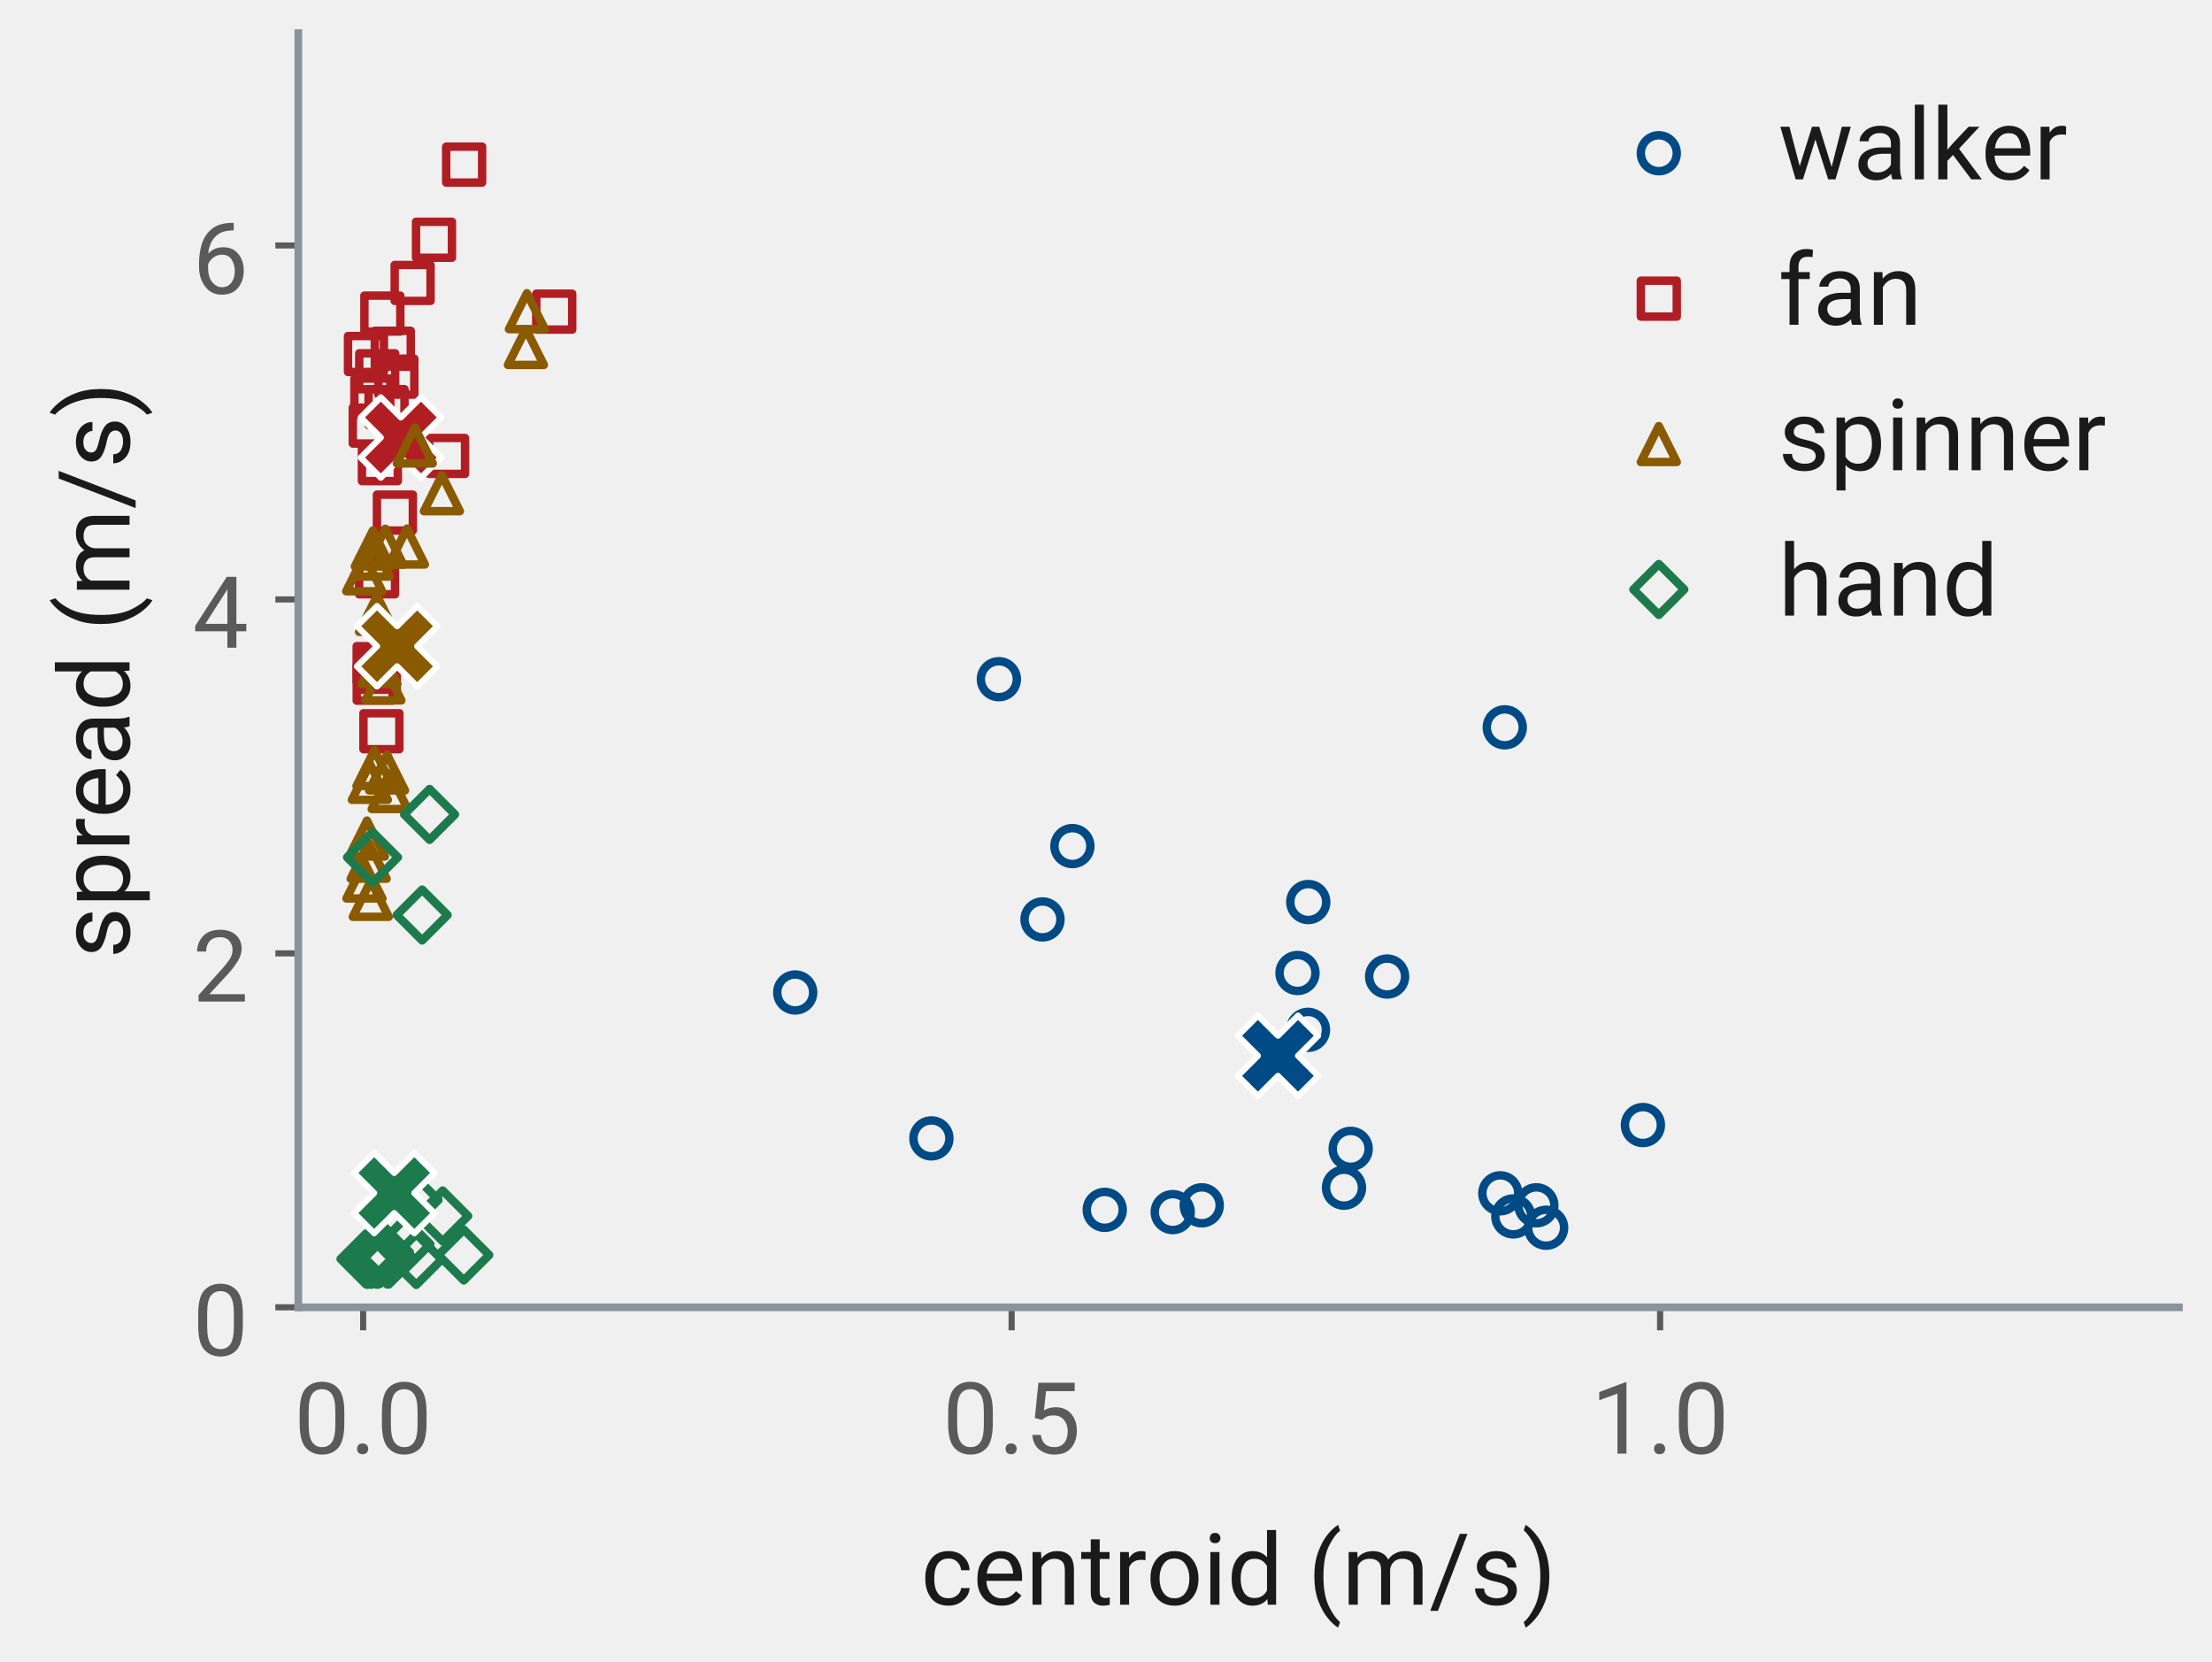
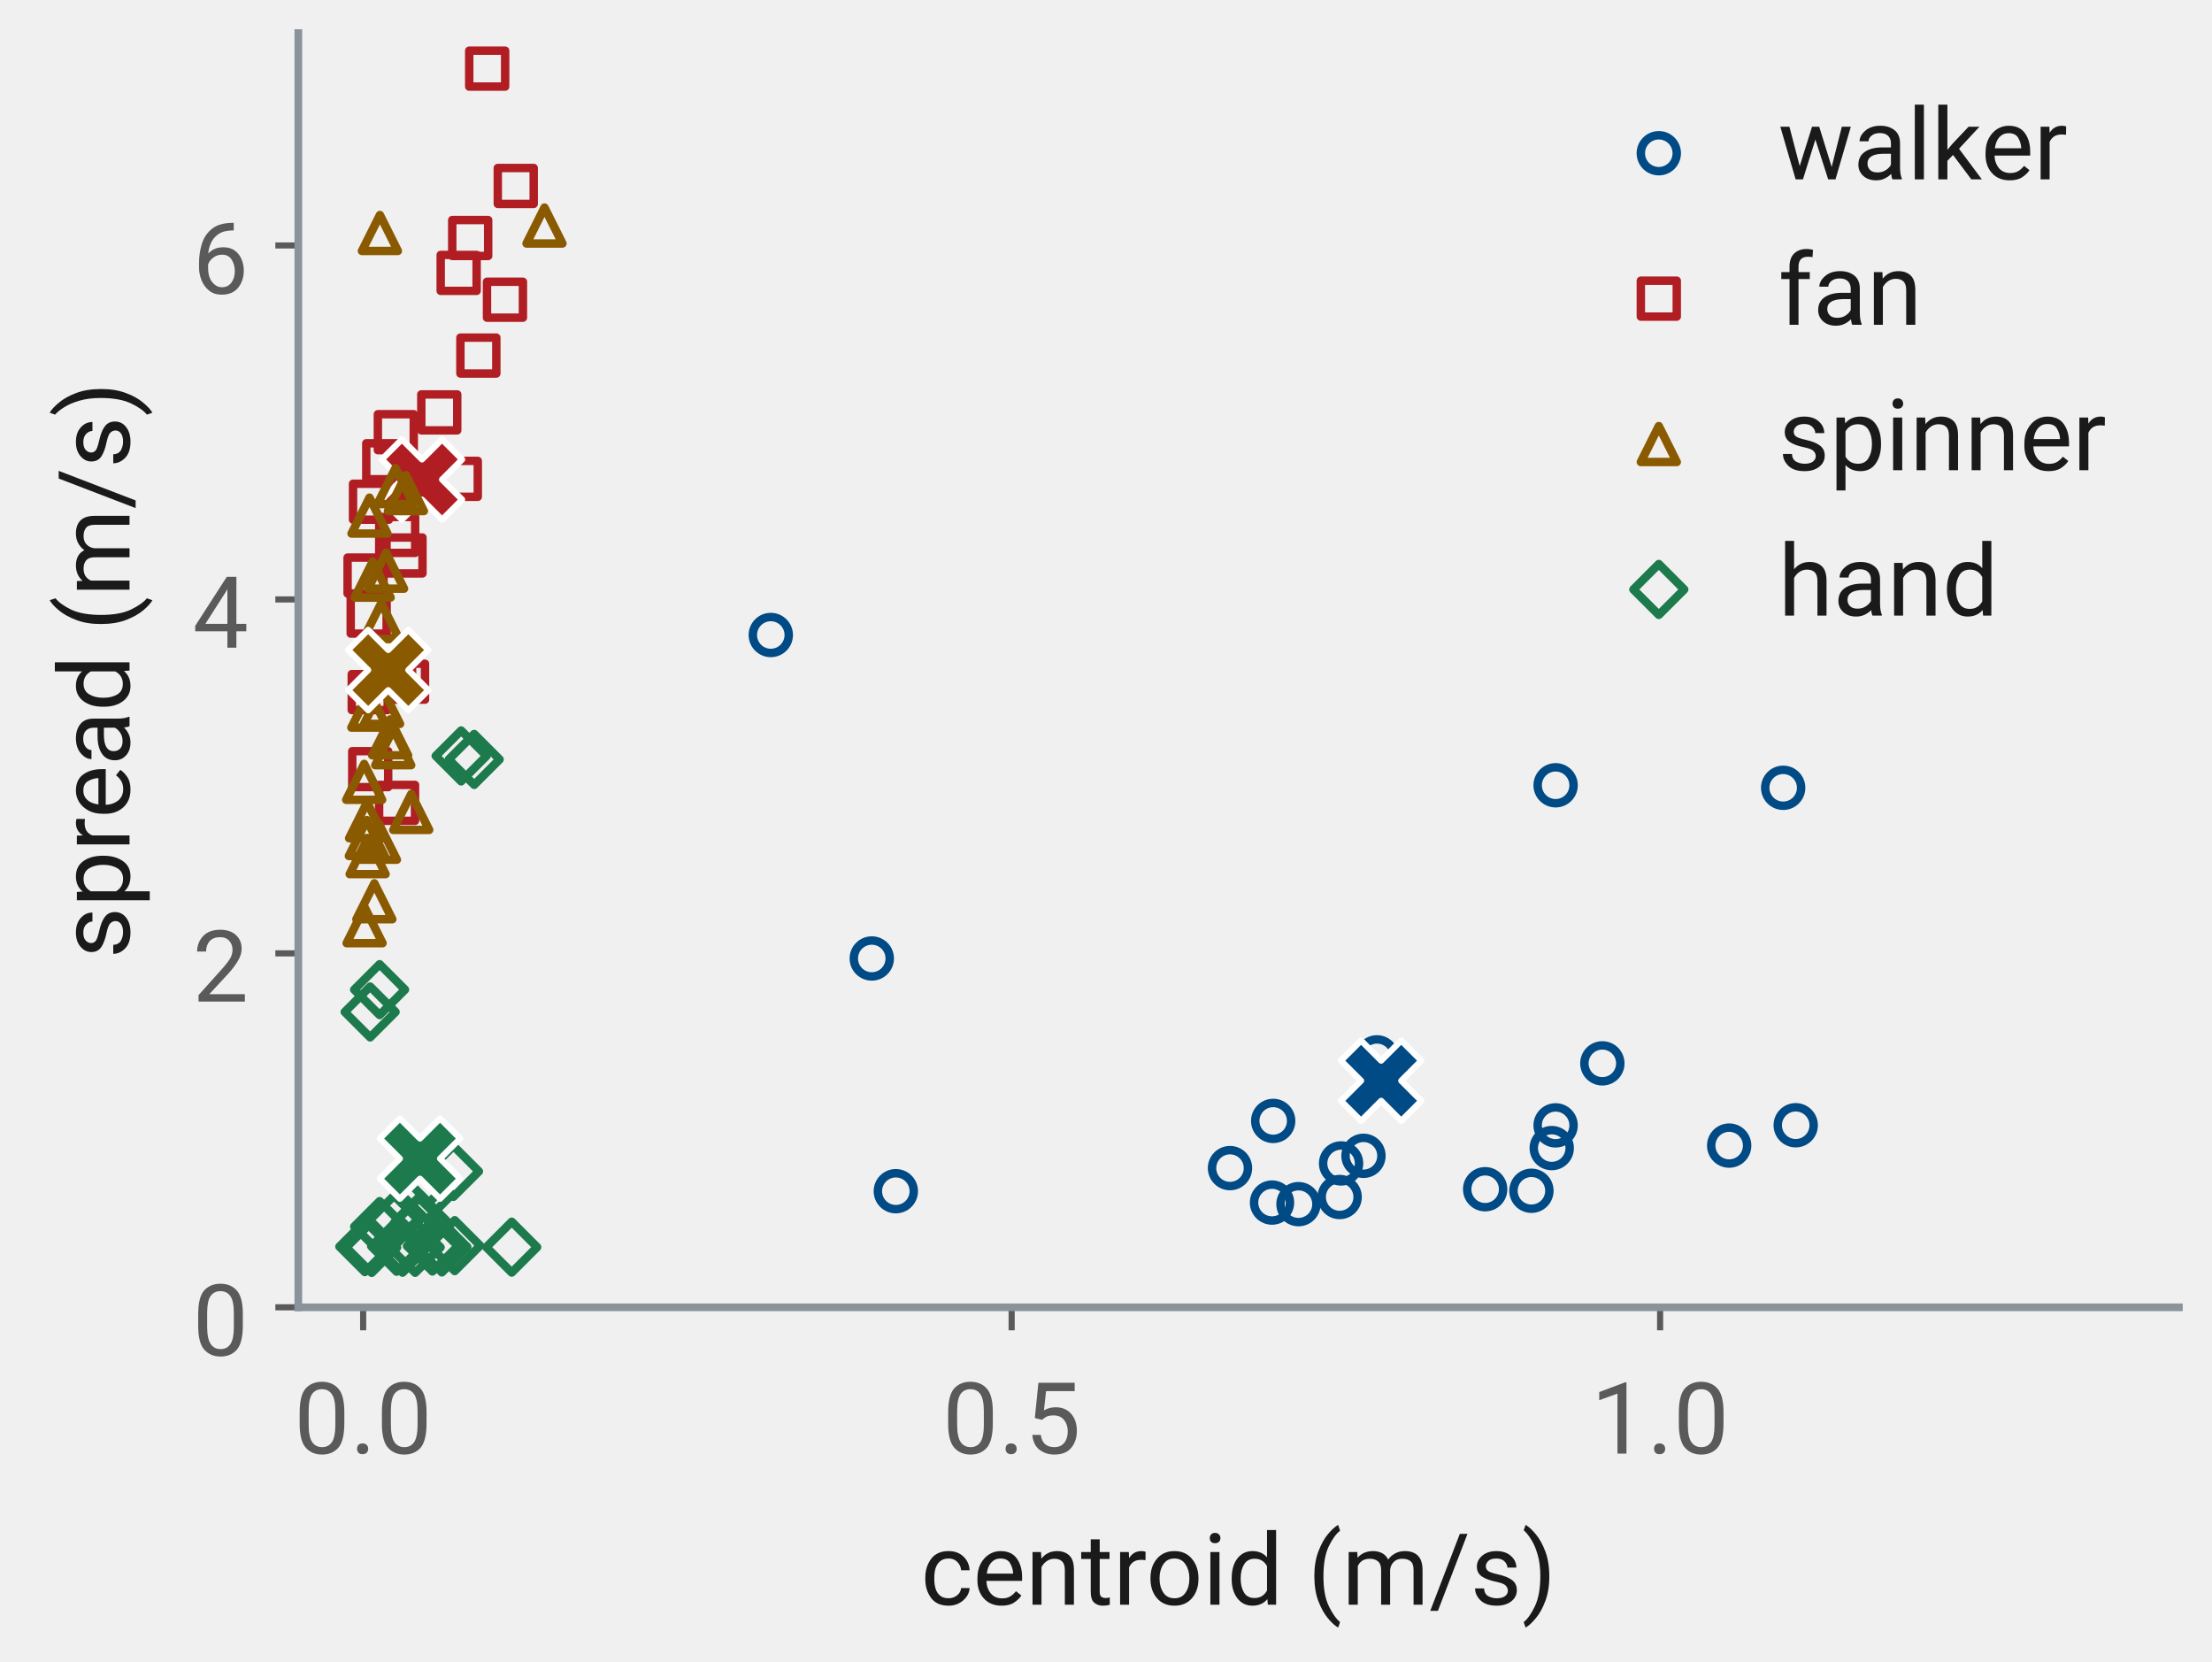
<svg xmlns="http://www.w3.org/2000/svg" xmlns:xlink="http://www.w3.org/1999/xlink" width="288.787pt" height="216.919pt" viewBox="0 0 288.787 216.919" version="1.1">
  <defs>
    <style type="text/css">*{stroke-linejoin: round; stroke-linecap: butt}</style>
  </defs>
  <g id="figure_1">
    <g id="patch_1">
      <path d="M 0 216.919  L 288.787 216.919  L 288.787 0  L 0 0  L 0 216.919  z " style="fill: none" />
    </g>
    <g id="axes_1">
      <g id="patch_2">
        <path d="M 38.947 170.64  L 284.467 170.64  L 284.467 4.32  L 38.947 4.32  L 38.947 170.64  z " style="fill: none" />
      </g>
      <g id="PathCollection_1">
        <defs>
          <path id="C0_0_e22b535b8a" d="M 0 2.345  C 0.622 2.345 1.219 2.098 1.658 1.658  C 2.098 1.219 2.345 0.622 2.345 -0  C 2.345 -0.622 2.098 -1.219 1.658 -1.658  C 1.219 -2.098 0.622 -2.345 0 -2.345  C -0.622 -2.345 -1.219 -2.098 -1.658 -1.658  C -2.098 -1.219 -2.345 -0.622 -2.345 0  C -2.345 0.622 -2.098 1.219 -1.658 1.658  C -1.219 2.098 -0.622 2.345 0 2.345  z " />
        </defs>
        <g clip-path="url(#pb0007479f9)">
-           <use xlink:href="#C0_0_e22b535b8a" x="200.578" y="157.326" style="fill: none; stroke: #004a85; stroke-width: 1.1" />
-         </g>
-         <g clip-path="url(#pb0007479f9)">
-           <use xlink:href="#C0_0_e22b535b8a" x="196.454" y="94.936" style="fill: none; stroke: #004a85; stroke-width: 1.1" />
-         </g>
-         <g clip-path="url(#pb0007479f9)">
-           <use xlink:href="#C0_0_e22b535b8a" x="197.571" y="158.777" style="fill: none; stroke: #004a85; stroke-width: 1.1" />
-         </g>
-         <g clip-path="url(#pb0007479f9)">
-           <use xlink:href="#C0_0_e22b535b8a" x="144.229" y="157.918" style="fill: none; stroke: #004a85; stroke-width: 1.1" />
-         </g>
-         <g clip-path="url(#pb0007479f9)">
-           <use xlink:href="#C0_0_e22b535b8a" x="140.006" y="110.437" style="fill: none; stroke: #004a85; stroke-width: 1.1" />
-         </g>
-         <g clip-path="url(#pb0007479f9)">
-           <use xlink:href="#C0_0_e22b535b8a" x="130.406" y="88.654" style="fill: none; stroke: #004a85; stroke-width: 1.1" />
-         </g>
-         <g clip-path="url(#pb0007479f9)">
-           <use xlink:href="#C0_0_e22b535b8a" x="103.819" y="129.546" style="fill: none; stroke: #004a85; stroke-width: 1.1" />
-         </g>
-         <g clip-path="url(#pb0007479f9)">
-           <use xlink:href="#C0_0_e22b535b8a" x="170.764" y="134.424" style="fill: none; stroke: #004a85; stroke-width: 1.1" />
-         </g>
-         <g clip-path="url(#pb0007479f9)">
-           <use xlink:href="#C0_0_e22b535b8a" x="169.395" y="127.002" style="fill: none; stroke: #004a85; stroke-width: 1.1" />
-         </g>
-         <g clip-path="url(#pb0007479f9)">
-           <use xlink:href="#C0_0_e22b535b8a" x="156.893" y="157.326" style="fill: none; stroke: #004a85; stroke-width: 1.1" />
-         </g>
-         <g clip-path="url(#pb0007479f9)">
-           <use xlink:href="#C0_0_e22b535b8a" x="201.855" y="160.252" style="fill: none; stroke: #004a85; stroke-width: 1.1" />
-         </g>
-         <g clip-path="url(#pb0007479f9)">
-           <use xlink:href="#C0_0_e22b535b8a" x="181.095" y="127.465" style="fill: none; stroke: #004a85; stroke-width: 1.1" />
-         </g>
-         <g clip-path="url(#pb0007479f9)">
-           <use xlink:href="#C0_0_e22b535b8a" x="214.49" y="146.85" style="fill: none; stroke: #004a85; stroke-width: 1.1" />
-         </g>
-         <g clip-path="url(#pb0007479f9)">
-           <use xlink:href="#C0_0_e22b535b8a" x="170.8" y="117.74" style="fill: none; stroke: #004a85; stroke-width: 1.1" />
-         </g>
-         <g clip-path="url(#pb0007479f9)">
-           <use xlink:href="#C0_0_e22b535b8a" x="121.602" y="148.588" style="fill: none; stroke: #004a85; stroke-width: 1.1" />
-         </g>
-         <g clip-path="url(#pb0007479f9)">
-           <use xlink:href="#C0_0_e22b535b8a" x="195.871" y="155.76" style="fill: none; stroke: #004a85; stroke-width: 1.1" />
-         </g>
-         <g clip-path="url(#pb0007479f9)">
-           <use xlink:href="#C0_0_e22b535b8a" x="175.465" y="155.025" style="fill: none; stroke: #004a85; stroke-width: 1.1" />
-         </g>
-         <g clip-path="url(#pb0007479f9)">
-           <use xlink:href="#C0_0_e22b535b8a" x="153.105" y="158.211" style="fill: none; stroke: #004a85; stroke-width: 1.1" />
-         </g>
-         <g clip-path="url(#pb0007479f9)">
-           <use xlink:href="#C0_0_e22b535b8a" x="136.103" y="120.008" style="fill: none; stroke: #004a85; stroke-width: 1.1" />
-         </g>
-         <g clip-path="url(#pb0007479f9)">
-           <use xlink:href="#C0_0_e22b535b8a" x="176.337" y="149.957" style="fill: none; stroke: #004a85; stroke-width: 1.1" />
+           <use xlink:href="#C0_0_e22b535b8a" x="199.936" y="155.428" style="fill: none; stroke: #004a85; stroke-width: 1.1" />
+         </g>
+         <g clip-path="url(#pb0007479f9)">
+           <use xlink:href="#C0_0_e22b535b8a" x="179.767" y="138.014" style="fill: none; stroke: #004a85; stroke-width: 1.1" />
+         </g>
+         <g clip-path="url(#pb0007479f9)">
+           <use xlink:href="#C0_0_e22b535b8a" x="100.631" y="82.885" style="fill: none; stroke: #004a85; stroke-width: 1.1" />
+         </g>
+         <g clip-path="url(#pb0007479f9)">
+           <use xlink:href="#C0_0_e22b535b8a" x="193.894" y="155.226" style="fill: none; stroke: #004a85; stroke-width: 1.1" />
+         </g>
+         <g clip-path="url(#pb0007479f9)">
+           <use xlink:href="#C0_0_e22b535b8a" x="178.008" y="150.866" style="fill: none; stroke: #004a85; stroke-width: 1.1" />
+         </g>
+         <g clip-path="url(#pb0007479f9)">
+           <use xlink:href="#C0_0_e22b535b8a" x="209.194" y="138.798" style="fill: none; stroke: #004a85; stroke-width: 1.1" />
+         </g>
+         <g clip-path="url(#pb0007479f9)">
+           <use xlink:href="#C0_0_e22b535b8a" x="169.523" y="157.174" style="fill: none; stroke: #004a85; stroke-width: 1.1" />
+         </g>
+         <g clip-path="url(#pb0007479f9)">
+           <use xlink:href="#C0_0_e22b535b8a" x="175.084" y="151.86" style="fill: none; stroke: #004a85; stroke-width: 1.1" />
+         </g>
+         <g clip-path="url(#pb0007479f9)">
+           <use xlink:href="#C0_0_e22b535b8a" x="203.093" y="146.89" style="fill: none; stroke: #004a85; stroke-width: 1.1" />
+         </g>
+         <g clip-path="url(#pb0007479f9)">
+           <use xlink:href="#C0_0_e22b535b8a" x="203.093" y="102.5" style="fill: none; stroke: #004a85; stroke-width: 1.1" />
+         </g>
+         <g clip-path="url(#pb0007479f9)">
+           <use xlink:href="#C0_0_e22b535b8a" x="160.582" y="152.469" style="fill: none; stroke: #004a85; stroke-width: 1.1" />
+         </g>
+         <g clip-path="url(#pb0007479f9)">
+           <use xlink:href="#C0_0_e22b535b8a" x="232.802" y="102.829" style="fill: none; stroke: #004a85; stroke-width: 1.1" />
+         </g>
+         <g clip-path="url(#pb0007479f9)">
+           <use xlink:href="#C0_0_e22b535b8a" x="174.898" y="156.244" style="fill: none; stroke: #004a85; stroke-width: 1.1" />
+         </g>
+         <g clip-path="url(#pb0007479f9)">
+           <use xlink:href="#C0_0_e22b535b8a" x="166.067" y="156.968" style="fill: none; stroke: #004a85; stroke-width: 1.1" />
+         </g>
+         <g clip-path="url(#pb0007479f9)">
+           <use xlink:href="#C0_0_e22b535b8a" x="234.439" y="146.875" style="fill: none; stroke: #004a85; stroke-width: 1.1" />
+         </g>
+         <g clip-path="url(#pb0007479f9)">
+           <use xlink:href="#C0_0_e22b535b8a" x="202.586" y="149.857" style="fill: none; stroke: #004a85; stroke-width: 1.1" />
+         </g>
+         <g clip-path="url(#pb0007479f9)">
+           <use xlink:href="#C0_0_e22b535b8a" x="113.815" y="125.107" style="fill: none; stroke: #004a85; stroke-width: 1.1" />
+         </g>
+         <g clip-path="url(#pb0007479f9)">
+           <use xlink:href="#C0_0_e22b535b8a" x="116.954" y="155.484" style="fill: none; stroke: #004a85; stroke-width: 1.1" />
+         </g>
+         <g clip-path="url(#pb0007479f9)">
+           <use xlink:href="#C0_0_e22b535b8a" x="225.751" y="149.531" style="fill: none; stroke: #004a85; stroke-width: 1.1" />
+         </g>
+         <g clip-path="url(#pb0007479f9)">
+           <use xlink:href="#C0_0_e22b535b8a" x="166.221" y="146.312" style="fill: none; stroke: #004a85; stroke-width: 1.1" />
        </g>
      </g>
      <g id="PathCollection_2">
        <defs>
          <path id="m1f3392622b" d="M -2.622 5.244  L 0 2.622  L 2.622 5.244  L 5.244 2.622  L 2.622 0  L 5.244 -2.622  L 2.622 -5.244  L 0 -2.622  L -2.622 -5.244  L -5.244 -2.622  L -2.622 0  L -5.244 2.622  z " style="stroke: #ffffff; stroke-width: 0.8" />
        </defs>
        <g clip-path="url(#pb0007479f9)">
-           <use xlink:href="#m1f3392622b" x="166.842" y="137.81" style="fill: #004a85; stroke: #ffffff; stroke-width: 0.8" />
+           <use xlink:href="#m1f3392622b" x="180.317" y="141.066" style="fill: #004a85; stroke: #ffffff; stroke-width: 0.8" />
        </g>
      </g>
      <g id="PathCollection_3">
        <defs>
          <path id="C1_0_9c24e04d7a" d="M -2.345 2.345  L 2.345 2.345  L 2.345 -2.345  L -2.345 -2.345  z " />
        </defs>
        <g clip-path="url(#pb0007479f9)">
-           <use xlink:href="#C1_0_9c24e04d7a" x="48.91" y="86.687" style="fill: none; stroke: #b01e24; stroke-width: 1.1" />
-         </g>
-         <g clip-path="url(#pb0007479f9)">
-           <use xlink:href="#C1_0_9c24e04d7a" x="48.917" y="89.109" style="fill: none; stroke: #b01e24; stroke-width: 1.1" />
-         </g>
-         <g clip-path="url(#pb0007479f9)">
-           <use xlink:href="#C1_0_9c24e04d7a" x="49.793" y="95.443" style="fill: none; stroke: #b01e24; stroke-width: 1.1" />
-         </g>
-         <g clip-path="url(#pb0007479f9)">
-           <use xlink:href="#C1_0_9c24e04d7a" x="47.778" y="46.208" style="fill: none; stroke: #b01e24; stroke-width: 1.1" />
-         </g>
-         <g clip-path="url(#pb0007479f9)">
-           <use xlink:href="#C1_0_9c24e04d7a" x="72.357" y="40.677" style="fill: none; stroke: #b01e24; stroke-width: 1.1" />
-         </g>
-         <g clip-path="url(#pb0007479f9)">
-           <use xlink:href="#C1_0_9c24e04d7a" x="58.369" y="59.513" style="fill: none; stroke: #b01e24; stroke-width: 1.1" />
-         </g>
-         <g clip-path="url(#pb0007479f9)">
-           <use xlink:href="#C1_0_9c24e04d7a" x="49.227" y="75.227" style="fill: none; stroke: #b01e24; stroke-width: 1.1" />
-         </g>
-         <g clip-path="url(#pb0007479f9)">
-           <use xlink:href="#C1_0_9c24e04d7a" x="49.452" y="87.683" style="fill: none; stroke: #b01e24; stroke-width: 1.1" />
-         </g>
-         <g clip-path="url(#pb0007479f9)">
-           <use xlink:href="#C1_0_9c24e04d7a" x="49.919" y="40.931" style="fill: none; stroke: #b01e24; stroke-width: 1.1" />
-         </g>
-         <g clip-path="url(#pb0007479f9)">
-           <use xlink:href="#C1_0_9c24e04d7a" x="56.659" y="31.294" style="fill: none; stroke: #b01e24; stroke-width: 1.1" />
-         </g>
-         <g clip-path="url(#pb0007479f9)">
-           <use xlink:href="#C1_0_9c24e04d7a" x="49.247" y="48.46" style="fill: none; stroke: #b01e24; stroke-width: 1.1" />
-         </g>
-         <g clip-path="url(#pb0007479f9)">
-           <use xlink:href="#C1_0_9c24e04d7a" x="48.609" y="51.762" style="fill: none; stroke: #b01e24; stroke-width: 1.1" />
-         </g>
-         <g clip-path="url(#pb0007479f9)">
-           <use xlink:href="#C1_0_9c24e04d7a" x="48.404" y="55.548" style="fill: none; stroke: #b01e24; stroke-width: 1.1" />
-         </g>
-         <g clip-path="url(#pb0007479f9)">
-           <use xlink:href="#C1_0_9c24e04d7a" x="51.745" y="49.162" style="fill: none; stroke: #b01e24; stroke-width: 1.1" />
-         </g>
-         <g clip-path="url(#pb0007479f9)">
-           <use xlink:href="#C1_0_9c24e04d7a" x="49.595" y="60.451" style="fill: none; stroke: #b01e24; stroke-width: 1.1" />
-         </g>
-         <g clip-path="url(#pb0007479f9)">
-           <use xlink:href="#C1_0_9c24e04d7a" x="50.462" y="53.14" style="fill: none; stroke: #b01e24; stroke-width: 1.1" />
-         </g>
-         <g clip-path="url(#pb0007479f9)">
-           <use xlink:href="#C1_0_9c24e04d7a" x="51.554" y="66.906" style="fill: none; stroke: #b01e24; stroke-width: 1.1" />
-         </g>
-         <g clip-path="url(#pb0007479f9)">
-           <use xlink:href="#C1_0_9c24e04d7a" x="60.597" y="21.485" style="fill: none; stroke: #b01e24; stroke-width: 1.1" />
-         </g>
-         <g clip-path="url(#pb0007479f9)">
-           <use xlink:href="#C1_0_9c24e04d7a" x="51.28" y="45.523" style="fill: none; stroke: #b01e24; stroke-width: 1.1" />
-         </g>
-         <g clip-path="url(#pb0007479f9)">
-           <use xlink:href="#C1_0_9c24e04d7a" x="53.868" y="36.93" style="fill: none; stroke: #b01e24; stroke-width: 1.1" />
+           <use xlink:href="#C1_0_9c24e04d7a" x="61.388" y="31.066" style="fill: none; stroke: #b01e24; stroke-width: 1.1" />
+         </g>
+         <g clip-path="url(#pb0007479f9)">
+           <use xlink:href="#C1_0_9c24e04d7a" x="50.165" y="60.206" style="fill: none; stroke: #b01e24; stroke-width: 1.1" />
+         </g>
+         <g clip-path="url(#pb0007479f9)">
+           <use xlink:href="#C1_0_9c24e04d7a" x="48.334" y="100.394" style="fill: none; stroke: #b01e24; stroke-width: 1.1" />
+         </g>
+         <g clip-path="url(#pb0007479f9)">
+           <use xlink:href="#C1_0_9c24e04d7a" x="60.033" y="62.502" style="fill: none; stroke: #b01e24; stroke-width: 1.1" />
+         </g>
+         <g clip-path="url(#pb0007479f9)">
+           <use xlink:href="#C1_0_9c24e04d7a" x="48.269" y="90.338" style="fill: none; stroke: #b01e24; stroke-width: 1.1" />
+         </g>
+         <g clip-path="url(#pb0007479f9)">
+           <use xlink:href="#C1_0_9c24e04d7a" x="59.88" y="35.621" style="fill: none; stroke: #b01e24; stroke-width: 1.1" />
+         </g>
+         <g clip-path="url(#pb0007479f9)">
+           <use xlink:href="#C1_0_9c24e04d7a" x="57.349" y="53.827" style="fill: none; stroke: #b01e24; stroke-width: 1.1" />
+         </g>
+         <g clip-path="url(#pb0007479f9)">
+           <use xlink:href="#C1_0_9c24e04d7a" x="52.812" y="72.504" style="fill: none; stroke: #b01e24; stroke-width: 1.1" />
+         </g>
+         <g clip-path="url(#pb0007479f9)">
+           <use xlink:href="#C1_0_9c24e04d7a" x="51.677" y="56.412" style="fill: none; stroke: #b01e24; stroke-width: 1.1" />
+         </g>
+         <g clip-path="url(#pb0007479f9)">
+           <use xlink:href="#C1_0_9c24e04d7a" x="48.131" y="80.356" style="fill: none; stroke: #b01e24; stroke-width: 1.1" />
+         </g>
+         <g clip-path="url(#pb0007479f9)">
+           <use xlink:href="#C1_0_9c24e04d7a" x="67.333" y="24.271" style="fill: none; stroke: #b01e24; stroke-width: 1.1" />
+         </g>
+         <g clip-path="url(#pb0007479f9)">
+           <use xlink:href="#C1_0_9c24e04d7a" x="65.925" y="39.12" style="fill: none; stroke: #b01e24; stroke-width: 1.1" />
+         </g>
+         <g clip-path="url(#pb0007479f9)">
+           <use xlink:href="#C1_0_9c24e04d7a" x="48.434" y="65.487" style="fill: none; stroke: #b01e24; stroke-width: 1.1" />
+         </g>
+         <g clip-path="url(#pb0007479f9)">
+           <use xlink:href="#C1_0_9c24e04d7a" x="51.855" y="69.823" style="fill: none; stroke: #b01e24; stroke-width: 1.1" />
+         </g>
+         <g clip-path="url(#pb0007479f9)">
+           <use xlink:href="#C1_0_9c24e04d7a" x="51.841" y="104.796" style="fill: none; stroke: #b01e24; stroke-width: 1.1" />
+         </g>
+         <g clip-path="url(#pb0007479f9)">
+           <use xlink:href="#C1_0_9c24e04d7a" x="51.453" y="85.638" style="fill: none; stroke: #b01e24; stroke-width: 1.1" />
+         </g>
+         <g clip-path="url(#pb0007479f9)">
+           <use xlink:href="#C1_0_9c24e04d7a" x="47.723" y="75.125" style="fill: none; stroke: #b01e24; stroke-width: 1.1" />
+         </g>
+         <g clip-path="url(#pb0007479f9)">
+           <use xlink:href="#C1_0_9c24e04d7a" x="62.453" y="46.411" style="fill: none; stroke: #b01e24; stroke-width: 1.1" />
+         </g>
+         <g clip-path="url(#pb0007479f9)">
+           <use xlink:href="#C1_0_9c24e04d7a" x="63.604" y="8.958" style="fill: none; stroke: #b01e24; stroke-width: 1.1" />
+         </g>
+         <g clip-path="url(#pb0007479f9)">
+           <use xlink:href="#C1_0_9c24e04d7a" x="53.14" y="88.98" style="fill: none; stroke: #b01e24; stroke-width: 1.1" />
        </g>
      </g>
      <g id="PathCollection_4">
        <defs>
          <path id="mb21207f4da" d="M -2.622 5.244  L 0 2.622  L 2.622 5.244  L 5.244 2.622  L 2.622 0  L 5.244 -2.622  L 2.622 -5.244  L 0 -2.622  L -2.622 -5.244  L -5.244 -2.622  L -2.622 0  L -5.244 2.622  z " style="stroke: #ffffff; stroke-width: 0.8" />
        </defs>
        <g clip-path="url(#pb0007479f9)">
-           <use xlink:href="#mb21207f4da" x="52.337" y="57.107" style="fill: #b01e24; stroke: #ffffff; stroke-width: 0.8" />
+           <use xlink:href="#mb21207f4da" x="55.09" y="62.592" style="fill: #b01e24; stroke: #ffffff; stroke-width: 0.8" />
        </g>
      </g>
      <g id="PathCollection_5">
-         <path d="M 48.672 69.25  L 46.326 73.94  L 51.017 73.94  L 48.672 69.25  z " clip-path="url(#pb0007479f9)" style="fill: none; stroke: #8a5a00; stroke-width: 1.1" />
-         <path d="M 47.547 72.484  L 45.202 77.174  L 49.892 77.174  L 47.547 72.484  z " clip-path="url(#pb0007479f9)" style="fill: none; stroke: #8a5a00; stroke-width: 1.1" />
-         <path d="M 48.886 97.903  L 46.541 102.593  L 51.232 102.593  L 48.886 97.903  z " clip-path="url(#pb0007479f9)" style="fill: none; stroke: #8a5a00; stroke-width: 1.1" />
-         <path d="M 48.521 70.571  L 46.175 75.261  L 50.866 75.261  L 48.521 70.571  z " clip-path="url(#pb0007479f9)" style="fill: none; stroke: #8a5a00; stroke-width: 1.1" />
-         <path d="M 48.13 110.008  L 45.784 114.699  L 50.475 114.699  L 48.13 110.008  z " clip-path="url(#pb0007479f9)" style="fill: none; stroke: #8a5a00; stroke-width: 1.1" />
-         <path d="M 48.404 114.981  L 46.058 119.671  L 50.749 119.671  L 48.404 114.981  z " clip-path="url(#pb0007479f9)" style="fill: none; stroke: #8a5a00; stroke-width: 1.1" />
-         <path d="M 53.128 68.993  L 50.782 73.683  L 55.473 73.683  L 53.128 68.993  z " clip-path="url(#pb0007479f9)" style="fill: none; stroke: #8a5a00; stroke-width: 1.1" />
-         <path d="M 49.227 77.786  L 46.881 82.476  L 51.572 82.476  L 49.227 77.786  z " clip-path="url(#pb0007479f9)" style="fill: none; stroke: #8a5a00; stroke-width: 1.1" />
-         <path d="M 50.531 98.482  L 48.186 103.173  L 52.876 103.173  L 50.531 98.482  z " clip-path="url(#pb0007479f9)" style="fill: none; stroke: #8a5a00; stroke-width: 1.1" />
-         <path d="M 50.877 100.912  L 48.531 105.602  L 53.222 105.602  L 50.877 100.912  z " clip-path="url(#pb0007479f9)" style="fill: none; stroke: #8a5a00; stroke-width: 1.1" />
-         <path d="M 47.909 107.107  L 45.564 111.797  L 50.254 111.797  L 47.909 107.107  z " clip-path="url(#pb0007479f9)" style="fill: none; stroke: #8a5a00; stroke-width: 1.1" />
-         <path d="M 68.792 38.273  L 66.447 42.963  L 71.138 42.963  L 68.792 38.273  z " clip-path="url(#pb0007479f9)" style="fill: none; stroke: #8a5a00; stroke-width: 1.1" />
-         <path d="M 49.534 84.577  L 47.188 89.268  L 51.879 89.268  L 49.534 84.577  z " clip-path="url(#pb0007479f9)" style="fill: none; stroke: #8a5a00; stroke-width: 1.1" />
-         <path d="M 48.287 99.713  L 45.941 104.403  L 50.632 104.403  L 48.287 99.713  z " clip-path="url(#pb0007479f9)" style="fill: none; stroke: #8a5a00; stroke-width: 1.1" />
-         <path d="M 50.054 86.729  L 47.708 91.42  L 52.399 91.42  L 50.054 86.729  z " clip-path="url(#pb0007479f9)" style="fill: none; stroke: #8a5a00; stroke-width: 1.1" />
-         <path d="M 57.692 62.033  L 55.347 66.723  L 60.037 66.723  L 57.692 62.033  z " clip-path="url(#pb0007479f9)" style="fill: none; stroke: #8a5a00; stroke-width: 1.1" />
-         <path d="M 54.154 55.805  L 51.809 60.496  L 56.499 60.496  L 54.154 55.805  z " clip-path="url(#pb0007479f9)" style="fill: none; stroke: #8a5a00; stroke-width: 1.1" />
-         <path d="M 47.58 112.585  L 45.234 117.275  L 49.925 117.275  L 47.58 112.585  z " clip-path="url(#pb0007479f9)" style="fill: none; stroke: #8a5a00; stroke-width: 1.1" />
-         <path d="M 68.66 42.942  L 66.315 47.632  L 71.005 47.632  L 68.66 42.942  z " clip-path="url(#pb0007479f9)" style="fill: none; stroke: #8a5a00; stroke-width: 1.1" />
-         <path d="M 50.314 69.015  L 47.969 73.706  L 52.66 73.706  L 50.314 69.015  z " clip-path="url(#pb0007479f9)" style="fill: none; stroke: #8a5a00; stroke-width: 1.1" />
+         <path d="M 48.873 115.298  L 46.528 119.988  L 51.218 119.988  L 48.873 115.298  z " clip-path="url(#pb0007479f9)" style="fill: none; stroke: #8a5a00; stroke-width: 1.1" />
+         <path d="M 49.472 107.521  L 47.127 112.212  L 51.817 112.212  L 49.472 107.521  z " clip-path="url(#pb0007479f9)" style="fill: none; stroke: #8a5a00; stroke-width: 1.1" />
+         <path d="M 47.601 118.42  L 45.255 123.111  L 49.946 123.111  L 47.601 118.42  z " clip-path="url(#pb0007479f9)" style="fill: none; stroke: #8a5a00; stroke-width: 1.1" />
+         <path d="M 49.881 89.798  L 47.536 94.489  L 52.226 94.489  L 49.881 89.798  z " clip-path="url(#pb0007479f9)" style="fill: none; stroke: #8a5a00; stroke-width: 1.1" />
+         <path d="M 48.217 90.284  L 45.872 94.974  L 50.562 94.974  L 48.217 90.284  z " clip-path="url(#pb0007479f9)" style="fill: none; stroke: #8a5a00; stroke-width: 1.1" />
+         <path d="M 50.406 72.145  L 48.061 76.836  L 52.751 76.836  L 50.406 72.145  z " clip-path="url(#pb0007479f9)" style="fill: none; stroke: #8a5a00; stroke-width: 1.1" />
+         <path d="M 71.086 27.093  L 68.741 31.783  L 73.432 31.783  L 71.086 27.093  z " clip-path="url(#pb0007479f9)" style="fill: none; stroke: #8a5a00; stroke-width: 1.1" />
+         <path d="M 48.24 64.957  L 45.895 69.647  L 50.585 69.647  L 48.24 64.957  z " clip-path="url(#pb0007479f9)" style="fill: none; stroke: #8a5a00; stroke-width: 1.1" />
+         <path d="M 48.653 73.301  L 46.308 77.991  L 50.998 77.991  L 48.653 73.301  z " clip-path="url(#pb0007479f9)" style="fill: none; stroke: #8a5a00; stroke-width: 1.1" />
+         <path d="M 49.599 28.067  L 47.253 32.758  L 51.944 32.758  L 49.599 28.067  z " clip-path="url(#pb0007479f9)" style="fill: none; stroke: #8a5a00; stroke-width: 1.1" />
+         <path d="M 50.935 93.898  L 48.59 98.588  L 53.28 98.588  L 50.935 93.898  z " clip-path="url(#pb0007479f9)" style="fill: none; stroke: #8a5a00; stroke-width: 1.1" />
+         <path d="M 49.774 78.721  L 47.429 83.412  L 52.119 83.412  L 49.774 78.721  z " clip-path="url(#pb0007479f9)" style="fill: none; stroke: #8a5a00; stroke-width: 1.1" />
+         <path d="M 47.997 109.407  L 45.651 114.098  L 50.342 114.098  L 47.997 109.407  z " clip-path="url(#pb0007479f9)" style="fill: none; stroke: #8a5a00; stroke-width: 1.1" />
+         <path d="M 47.545 99.708  L 45.199 104.398  L 49.89 104.398  L 47.545 99.708  z " clip-path="url(#pb0007479f9)" style="fill: none; stroke: #8a5a00; stroke-width: 1.1" />
+         <path d="M 47.892 107.037  L 45.546 111.728  L 50.237 111.728  L 47.892 107.037  z " clip-path="url(#pb0007479f9)" style="fill: none; stroke: #8a5a00; stroke-width: 1.1" />
+         <path d="M 53.688 103.635  L 51.343 108.325  L 56.033 108.325  L 53.688 103.635  z " clip-path="url(#pb0007479f9)" style="fill: none; stroke: #8a5a00; stroke-width: 1.1" />
+         <path d="M 51.338 95.187  L 48.993 99.877  L 53.683 99.877  L 51.338 95.187  z " clip-path="url(#pb0007479f9)" style="fill: none; stroke: #8a5a00; stroke-width: 1.1" />
+         <path d="M 47.923 104.721  L 45.578 109.412  L 50.269 109.412  L 47.923 104.721  z " clip-path="url(#pb0007479f9)" style="fill: none; stroke: #8a5a00; stroke-width: 1.1" />
+         <path d="M 51.625 61.102  L 49.28 65.792  L 53.971 65.792  L 51.625 61.102  z " clip-path="url(#pb0007479f9)" style="fill: none; stroke: #8a5a00; stroke-width: 1.1" />
+         <path d="M 52.993 62.017  L 50.648 66.707  L 55.339 66.707  L 52.993 62.017  z " clip-path="url(#pb0007479f9)" style="fill: none; stroke: #8a5a00; stroke-width: 1.1" />
      </g>
      <g id="PathCollection_6">
        <defs>
          <path id="m59dd805f90" d="M -2.622 5.244  L 0 2.622  L 2.622 5.244  L 5.244 2.622  L 2.622 0  L 5.244 -2.622  L 2.622 -5.244  L 0 -2.622  L -2.622 -5.244  L -5.244 -2.622  L -2.622 0  L -5.244 2.622  z " style="stroke: #ffffff; stroke-width: 0.8" />
        </defs>
        <g clip-path="url(#pb0007479f9)">
-           <use xlink:href="#m59dd805f90" x="51.845" y="84.353" style="fill: #8a5a00; stroke: #ffffff; stroke-width: 0.8" />
+           <use xlink:href="#m59dd805f90" x="50.687" y="87.461" style="fill: #8a5a00; stroke: #ffffff; stroke-width: 0.8" />
        </g>
      </g>
      <g id="PathCollection_7">
        <defs>
          <path id="C2_0_1c023b1ad2" d="M -0 3.317  L 3.317 -0  L 0 -3.317  L -3.317 -0  z " />
        </defs>
        <g clip-path="url(#pb0007479f9)">
-           <use xlink:href="#C2_0_1c023b1ad2" x="49.4" y="164.348" style="fill: none; stroke: #1d7a4d; stroke-width: 1.1" />
-         </g>
-         <g clip-path="url(#pb0007479f9)">
-           <use xlink:href="#C2_0_1c023b1ad2" x="47.964" y="164.39" style="fill: none; stroke: #1d7a4d; stroke-width: 1.1" />
-         </g>
-         <g clip-path="url(#pb0007479f9)">
-           <use xlink:href="#C2_0_1c023b1ad2" x="50.768" y="164.341" style="fill: none; stroke: #1d7a4d; stroke-width: 1.1" />
-         </g>
-         <g clip-path="url(#pb0007479f9)">
-           <use xlink:href="#C2_0_1c023b1ad2" x="56.084" y="106.302" style="fill: none; stroke: #1d7a4d; stroke-width: 1.1" />
-         </g>
-         <g clip-path="url(#pb0007479f9)">
-           <use xlink:href="#C2_0_1c023b1ad2" x="48.323" y="164.353" style="fill: none; stroke: #1d7a4d; stroke-width: 1.1" />
-         </g>
-         <g clip-path="url(#pb0007479f9)">
-           <use xlink:href="#C2_0_1c023b1ad2" x="50.561" y="164.347" style="fill: none; stroke: #1d7a4d; stroke-width: 1.1" />
-         </g>
-         <g clip-path="url(#pb0007479f9)">
-           <use xlink:href="#C2_0_1c023b1ad2" x="57.796" y="158.718" style="fill: none; stroke: #1d7a4d; stroke-width: 1.1" />
-         </g>
-         <g clip-path="url(#pb0007479f9)">
-           <use xlink:href="#C2_0_1c023b1ad2" x="54.351" y="164.396" style="fill: none; stroke: #1d7a4d; stroke-width: 1.1" />
-         </g>
-         <g clip-path="url(#pb0007479f9)">
-           <use xlink:href="#C2_0_1c023b1ad2" x="48.635" y="111.901" style="fill: none; stroke: #1d7a4d; stroke-width: 1.1" />
-         </g>
-         <g clip-path="url(#pb0007479f9)">
-           <use xlink:href="#C2_0_1c023b1ad2" x="53.929" y="156.626" style="fill: none; stroke: #1d7a4d; stroke-width: 1.1" />
-         </g>
-         <g clip-path="url(#pb0007479f9)">
-           <use xlink:href="#C2_0_1c023b1ad2" x="55.113" y="119.435" style="fill: none; stroke: #1d7a4d; stroke-width: 1.1" />
-         </g>
-         <g clip-path="url(#pb0007479f9)">
-           <use xlink:href="#C2_0_1c023b1ad2" x="48.469" y="164.195" style="fill: none; stroke: #1d7a4d; stroke-width: 1.1" />
-         </g>
-         <g clip-path="url(#pb0007479f9)">
-           <use xlink:href="#C2_0_1c023b1ad2" x="48.527" y="164.37" style="fill: none; stroke: #1d7a4d; stroke-width: 1.1" />
-         </g>
-         <g clip-path="url(#pb0007479f9)">
-           <use xlink:href="#C2_0_1c023b1ad2" x="49.293" y="164.18" style="fill: none; stroke: #1d7a4d; stroke-width: 1.1" />
-         </g>
-         <g clip-path="url(#pb0007479f9)">
-           <use xlink:href="#C2_0_1c023b1ad2" x="49.16" y="164.368" style="fill: none; stroke: #1d7a4d; stroke-width: 1.1" />
-         </g>
-         <g clip-path="url(#pb0007479f9)">
-           <use xlink:href="#C2_0_1c023b1ad2" x="60.549" y="163.812" style="fill: none; stroke: #1d7a4d; stroke-width: 1.1" />
-         </g>
-         <g clip-path="url(#pb0007479f9)">
-           <use xlink:href="#C2_0_1c023b1ad2" x="52.862" y="162.398" style="fill: none; stroke: #1d7a4d; stroke-width: 1.1" />
-         </g>
-         <g clip-path="url(#pb0007479f9)">
-           <use xlink:href="#C2_0_1c023b1ad2" x="47.783" y="164.326" style="fill: none; stroke: #1d7a4d; stroke-width: 1.1" />
-         </g>
-         <g clip-path="url(#pb0007479f9)">
-           <use xlink:href="#C2_0_1c023b1ad2" x="50.186" y="163.447" style="fill: none; stroke: #1d7a4d; stroke-width: 1.1" />
-         </g>
-         <g clip-path="url(#pb0007479f9)">
-           <use xlink:href="#C2_0_1c023b1ad2" x="49.647" y="164.252" style="fill: none; stroke: #1d7a4d; stroke-width: 1.1" />
+           <use xlink:href="#C2_0_1c023b1ad2" x="54.708" y="159.71" style="fill: none; stroke: #1d7a4d; stroke-width: 1.1" />
+         </g>
+         <g clip-path="url(#pb0007479f9)">
+           <use xlink:href="#C2_0_1c023b1ad2" x="48.527" y="162.828" style="fill: none; stroke: #1d7a4d; stroke-width: 1.1" />
+         </g>
+         <g clip-path="url(#pb0007479f9)">
+           <use xlink:href="#C2_0_1c023b1ad2" x="49.559" y="129.175" style="fill: none; stroke: #1d7a4d; stroke-width: 1.1" />
+         </g>
+         <g clip-path="url(#pb0007479f9)">
+           <use xlink:href="#C2_0_1c023b1ad2" x="55.718" y="155.892" style="fill: none; stroke: #1d7a4d; stroke-width: 1.1" />
+         </g>
+         <g clip-path="url(#pb0007479f9)">
+           <use xlink:href="#C2_0_1c023b1ad2" x="56.453" y="162.643" style="fill: none; stroke: #1d7a4d; stroke-width: 1.1" />
+         </g>
+         <g clip-path="url(#pb0007479f9)">
+           <use xlink:href="#C2_0_1c023b1ad2" x="61.907" y="99.125" style="fill: none; stroke: #1d7a4d; stroke-width: 1.1" />
+         </g>
+         <g clip-path="url(#pb0007479f9)">
+           <use xlink:href="#C2_0_1c023b1ad2" x="48.323" y="132.089" style="fill: none; stroke: #1d7a4d; stroke-width: 1.1" />
+         </g>
+         <g clip-path="url(#pb0007479f9)">
+           <use xlink:href="#C2_0_1c023b1ad2" x="59.369" y="162.589" style="fill: none; stroke: #1d7a4d; stroke-width: 1.1" />
+         </g>
+         <g clip-path="url(#pb0007479f9)">
+           <use xlink:href="#C2_0_1c023b1ad2" x="51.784" y="162.673" style="fill: none; stroke: #1d7a4d; stroke-width: 1.1" />
+         </g>
+         <g clip-path="url(#pb0007479f9)">
+           <use xlink:href="#C2_0_1c023b1ad2" x="66.807" y="162.789" style="fill: none; stroke: #1d7a4d; stroke-width: 1.1" />
+         </g>
+         <g clip-path="url(#pb0007479f9)">
+           <use xlink:href="#C2_0_1c023b1ad2" x="49.564" y="160.098" style="fill: none; stroke: #1d7a4d; stroke-width: 1.1" />
+         </g>
+         <g clip-path="url(#pb0007479f9)">
+           <use xlink:href="#C2_0_1c023b1ad2" x="59.203" y="152.897" style="fill: none; stroke: #1d7a4d; stroke-width: 1.1" />
+         </g>
+         <g clip-path="url(#pb0007479f9)">
+           <use xlink:href="#C2_0_1c023b1ad2" x="54.953" y="159.304" style="fill: none; stroke: #1d7a4d; stroke-width: 1.1" />
+         </g>
+         <g clip-path="url(#pb0007479f9)">
+           <use xlink:href="#C2_0_1c023b1ad2" x="60.203" y="98.67" style="fill: none; stroke: #1d7a4d; stroke-width: 1.1" />
+         </g>
+         <g clip-path="url(#pb0007479f9)">
+           <use xlink:href="#C2_0_1c023b1ad2" x="56.002" y="153.653" style="fill: none; stroke: #1d7a4d; stroke-width: 1.1" />
+         </g>
+         <g clip-path="url(#pb0007479f9)">
+           <use xlink:href="#C2_0_1c023b1ad2" x="57.692" y="162.766" style="fill: none; stroke: #1d7a4d; stroke-width: 1.1" />
+         </g>
+         <g clip-path="url(#pb0007479f9)">
+           <use xlink:href="#C2_0_1c023b1ad2" x="47.63" y="162.719" style="fill: none; stroke: #1d7a4d; stroke-width: 1.1" />
+         </g>
+         <g clip-path="url(#pb0007479f9)">
+           <use xlink:href="#C2_0_1c023b1ad2" x="51.449" y="159.386" style="fill: none; stroke: #1d7a4d; stroke-width: 1.1" />
+         </g>
+         <g clip-path="url(#pb0007479f9)">
+           <use xlink:href="#C2_0_1c023b1ad2" x="52.555" y="162.8" style="fill: none; stroke: #1d7a4d; stroke-width: 1.1" />
+         </g>
+         <g clip-path="url(#pb0007479f9)">
+           <use xlink:href="#C2_0_1c023b1ad2" x="54.202" y="162.815" style="fill: none; stroke: #1d7a4d; stroke-width: 1.1" />
        </g>
      </g>
      <g id="PathCollection_8">
        <defs>
          <path id="m4db82fc986" d="M -2.622 5.244  L 0 2.622  L 2.622 5.244  L 5.244 2.622  L 2.622 0  L 5.244 -2.622  L 2.622 -5.244  L 0 -2.622  L -2.622 -5.244  L -5.244 -2.622  L -2.622 0  L -5.244 2.622  z " style="stroke: #ffffff; stroke-width: 0.8" />
        </defs>
        <g clip-path="url(#pb0007479f9)">
-           <use xlink:href="#m4db82fc986" x="51.47" y="155.725" style="fill: #1d7a4d; stroke: #ffffff; stroke-width: 0.8" />
+           <use xlink:href="#m4db82fc986" x="54.83" y="151.231" style="fill: #1d7a4d; stroke: #ffffff; stroke-width: 0.8" />
        </g>
      </g>
      <g id="matplotlib.axis_1">
        <g id="xtick_1">
          <g id="line2d_1">
            <defs>
              <path id="m3e4dcdeda7" d="M 0 0  L 0 3  " style="stroke: #5a5a5a; stroke-width: 0.8" />
            </defs>
            <g>
              <use xlink:href="#m3e4dcdeda7" x="47.413" y="170.64" style="fill: #5a5a5a; stroke: #5a5a5a; stroke-width: 0.8" />
            </g>
          </g>
          <g id="text_1">
            <text style="font-size: 13px; font-family:'Source Sans Pro', 'Segoe UI', Roboto, Helvetica, Arial, sans-serif; text-anchor: middle; fill: #5a5a5a" x="47.413" y="189.734" transform="rotate(-0 47.41289 189.7337)">0.0</text>
          </g>
        </g>
        <g id="xtick_2">
          <g id="line2d_2">
            <g>
              <use xlink:href="#m3e4dcdeda7" x="132.075" y="170.64" style="fill: #5a5a5a; stroke: #5a5a5a; stroke-width: 0.8" />
            </g>
          </g>
          <g id="text_2">
            <text style="font-size: 13px; font-family:'Source Sans Pro', 'Segoe UI', Roboto, Helvetica, Arial, sans-serif; text-anchor: middle; fill: #5a5a5a" x="132.075" y="189.734" transform="rotate(-0 132.075 189.7337)">0.5</text>
          </g>
        </g>
        <g id="xtick_3">
          <g id="line2d_3">
            <g>
              <use xlink:href="#m3e4dcdeda7" x="216.737" y="170.64" style="fill: #5a5a5a; stroke: #5a5a5a; stroke-width: 0.8" />
            </g>
          </g>
          <g id="text_3">
            <text style="font-size: 13px; font-family:'Source Sans Pro', 'Segoe UI', Roboto, Helvetica, Arial, sans-serif; text-anchor: middle; fill: #5a5a5a" x="216.737" y="189.734" transform="rotate(-0 216.737 189.7337)">1.0</text>
          </g>
        </g>
        <g id="text_4">
          <text style="font-size: 13px; font-family:'Source Sans Pro', 'Segoe UI', Roboto, Helvetica, Arial, sans-serif; text-anchor: middle; fill: #1a1a1a" x="161.707" y="209.463" transform="rotate(-0 161.7067 209.4632)">centroid (m/s)</text>
        </g>
      </g>
      <g id="matplotlib.axis_2">
        <g id="ytick_1">
          <g id="line2d_4">
            <defs>
              <path id="m9fca57f5da" d="M 0 0  L -3 0  " style="stroke: #5a5a5a; stroke-width: 0.8" />
            </defs>
            <g>
              <use xlink:href="#m9fca57f5da" x="38.947" y="170.64" style="fill: #5a5a5a; stroke: #5a5a5a; stroke-width: 0.8" />
            </g>
          </g>
          <g id="text_5">
            <text style="font-size: 13px; font-family:'Source Sans Pro', 'Segoe UI', Roboto, Helvetica, Arial, sans-serif; text-anchor: end; fill: #5a5a5a" x="32.447" y="176.937" transform="rotate(-0 32.44668 176.9369)">0</text>
          </g>
        </g>
        <g id="ytick_2">
          <g id="line2d_5">
            <g>
              <use xlink:href="#m9fca57f5da" x="38.947" y="124.44" style="fill: #5a5a5a; stroke: #5a5a5a; stroke-width: 0.8" />
            </g>
          </g>
          <g id="text_6">
            <text style="font-size: 13px; font-family:'Source Sans Pro', 'Segoe UI', Roboto, Helvetica, Arial, sans-serif; text-anchor: end; fill: #5a5a5a" x="32.447" y="130.737" transform="rotate(-0 32.44668 130.7369)">2</text>
          </g>
        </g>
        <g id="ytick_3">
          <g id="line2d_6">
            <g>
              <use xlink:href="#m9fca57f5da" x="38.947" y="78.24" style="fill: #5a5a5a; stroke: #5a5a5a; stroke-width: 0.8" />
            </g>
          </g>
          <g id="text_7">
            <text style="font-size: 13px; font-family:'Source Sans Pro', 'Segoe UI', Roboto, Helvetica, Arial, sans-serif; text-anchor: end; fill: #5a5a5a" x="32.447" y="84.537" transform="rotate(-0 32.44668 84.53687)">4</text>
          </g>
        </g>
        <g id="ytick_4">
          <g id="line2d_7">
            <g>
              <use xlink:href="#m9fca57f5da" x="38.947" y="32.04" style="fill: #5a5a5a; stroke: #5a5a5a; stroke-width: 0.8" />
            </g>
          </g>
          <g id="text_8">
            <text style="font-size: 13px; font-family:'Source Sans Pro', 'Segoe UI', Roboto, Helvetica, Arial, sans-serif; text-anchor: end; fill: #5a5a5a" x="32.447" y="38.337" transform="rotate(-0 32.44668 38.33687)">6</text>
          </g>
        </g>
        <g id="text_9">
          <text style="font-size: 13px; font-family:'Source Sans Pro', 'Segoe UI', Roboto, Helvetica, Arial, sans-serif; text-anchor: middle; fill: #1a1a1a" x="16.914" y="87.48" transform="rotate(-90 16.91375 87.48)">spread (m/s)</text>
        </g>
      </g>
      <g id="patch_3">
        <path d="M 38.947 170.64  L 38.947 4.32  " style="fill: none; stroke: #8a929c; stroke-linejoin: miter; stroke-linecap: square" />
      </g>
      <g id="patch_4">
        <path d="M 38.947 170.64  L 284.467 170.64  " style="fill: none; stroke: #8a929c; stroke-linejoin: miter; stroke-linecap: square" />
      </g>
      <g id="legend_1">
        <g id="PathCollection_9">
          <path d="M 216.564 22.346  C 217.186 22.346 217.783 22.099 218.222 21.66  C 218.662 21.22 218.909 20.623 218.909 20.001  C 218.909 19.379 218.662 18.783 218.222 18.343  C 217.783 17.903 217.186 17.656 216.564 17.656  C 215.942 17.656 215.346 17.903 214.906 18.343  C 214.466 18.783 214.219 19.379 214.219 20.001  C 214.219 20.623 214.466 21.22 214.906 21.66  C 215.346 22.099 215.942 22.346 216.564 22.346  L 216.564 22.346  z " style="fill: none; stroke: #004a85; stroke-width: 1.1" />
        </g>
        <g id="text_10">
          <text style="font-size: 13px; font-family:'Source Sans Pro', 'Segoe UI', Roboto, Helvetica, Arial, sans-serif; text-anchor: start; fill: #1a1a1a" x="232.164" y="23.414" transform="rotate(-0 232.164 23.41375)">walker</text>
        </g>
        <g id="PathCollection_10">
          <path d="M 214.219 41.326  L 218.909 41.326  L 218.909 36.636  L 214.219 36.636  L 214.219 41.326  z " style="fill: none; stroke: #b01e24; stroke-width: 1.1" />
        </g>
        <g id="text_11">
          <text style="font-size: 13px; font-family:'Source Sans Pro', 'Segoe UI', Roboto, Helvetica, Arial, sans-serif; text-anchor: start; fill: #1a1a1a" x="232.164" y="42.393" transform="rotate(-0 232.164 42.39324)">fan</text>
        </g>
        <g id="PathCollection_11">
          <path d="M 216.564 55.615  L 214.219 60.305  L 218.909 60.305  L 216.564 55.615  z " style="fill: none; stroke: #8a5a00; stroke-width: 1.1" />
        </g>
        <g id="text_12">
          <text style="font-size: 13px; font-family:'Source Sans Pro', 'Segoe UI', Roboto, Helvetica, Arial, sans-serif; text-anchor: start; fill: #1a1a1a" x="232.164" y="61.373" transform="rotate(-0 232.164 61.37273)">spinner</text>
        </g>
        <g id="PathCollection_12">
          <path d="M 216.564 80.256  L 219.881 76.94  L 216.564 73.623  L 213.247 76.94  L 216.564 80.256  z " style="fill: none; stroke: #1d7a4d; stroke-width: 1.1" />
        </g>
        <g id="text_13">
          <text style="font-size: 13px; font-family:'Source Sans Pro', 'Segoe UI', Roboto, Helvetica, Arial, sans-serif; text-anchor: start; fill: #1a1a1a" x="232.164" y="80.352" transform="rotate(-0 232.164 80.35223)">hand</text>
        </g>
      </g>
    </g>
  </g>
  <defs>
    <clipPath id="pb0007479f9">
      <rect x="38.947" y="4.32" width="245.52" height="166.32" />
    </clipPath>
  </defs>
</svg>
